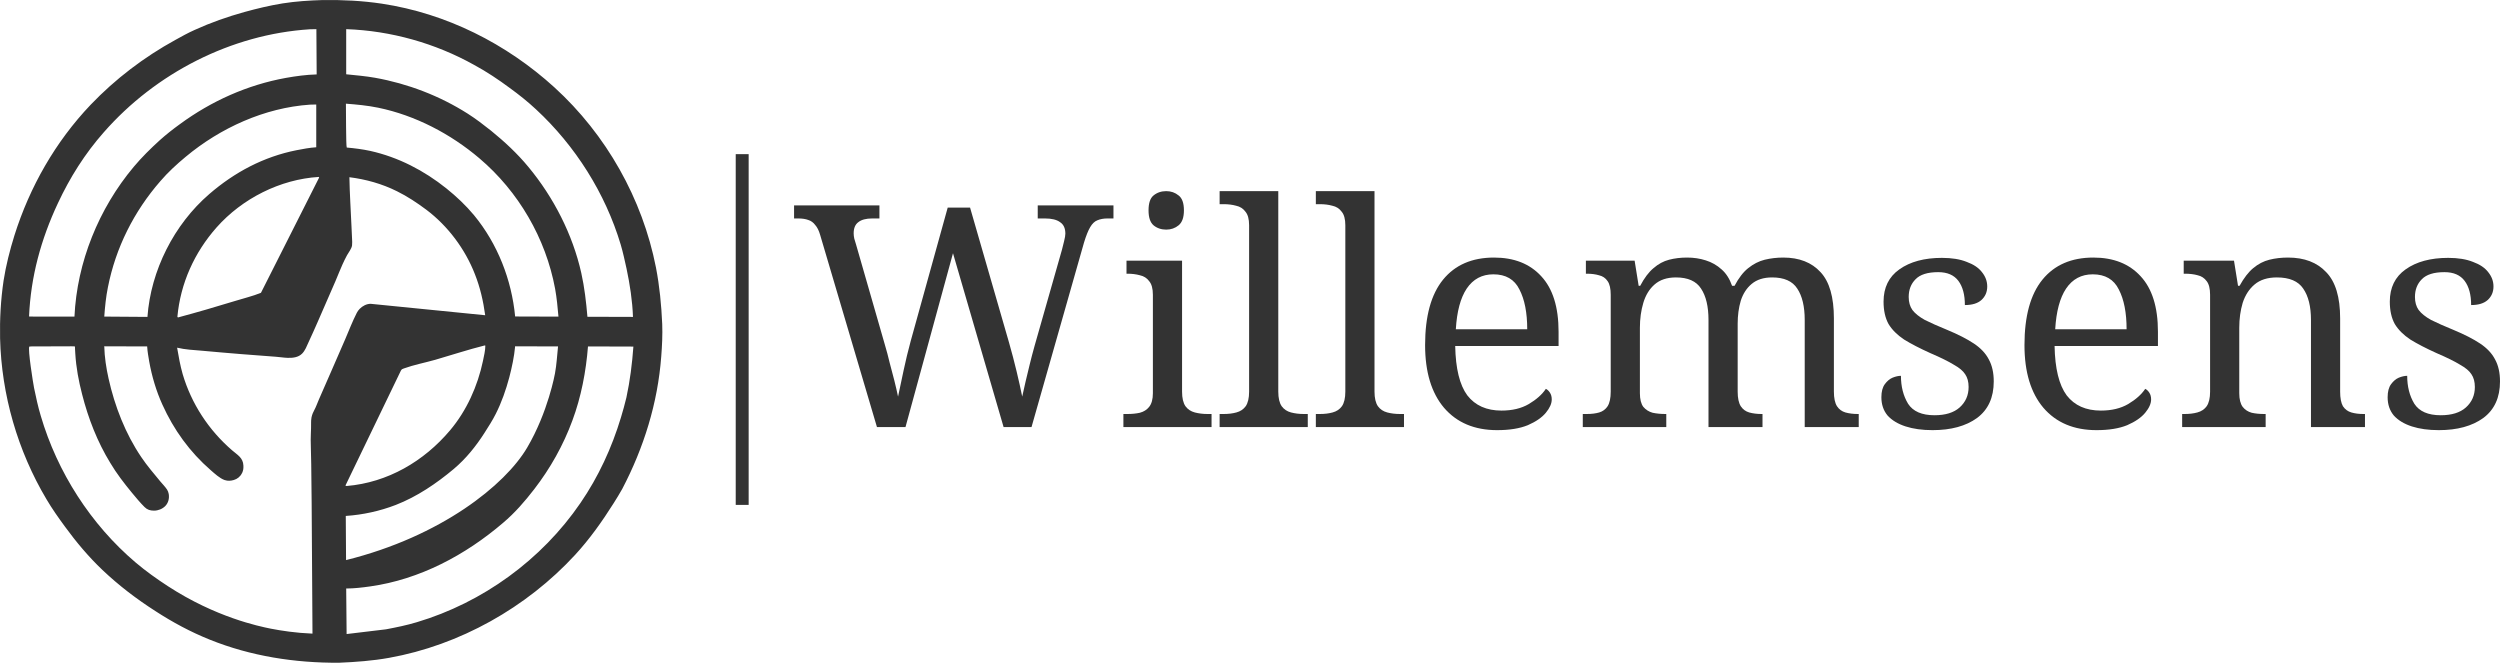
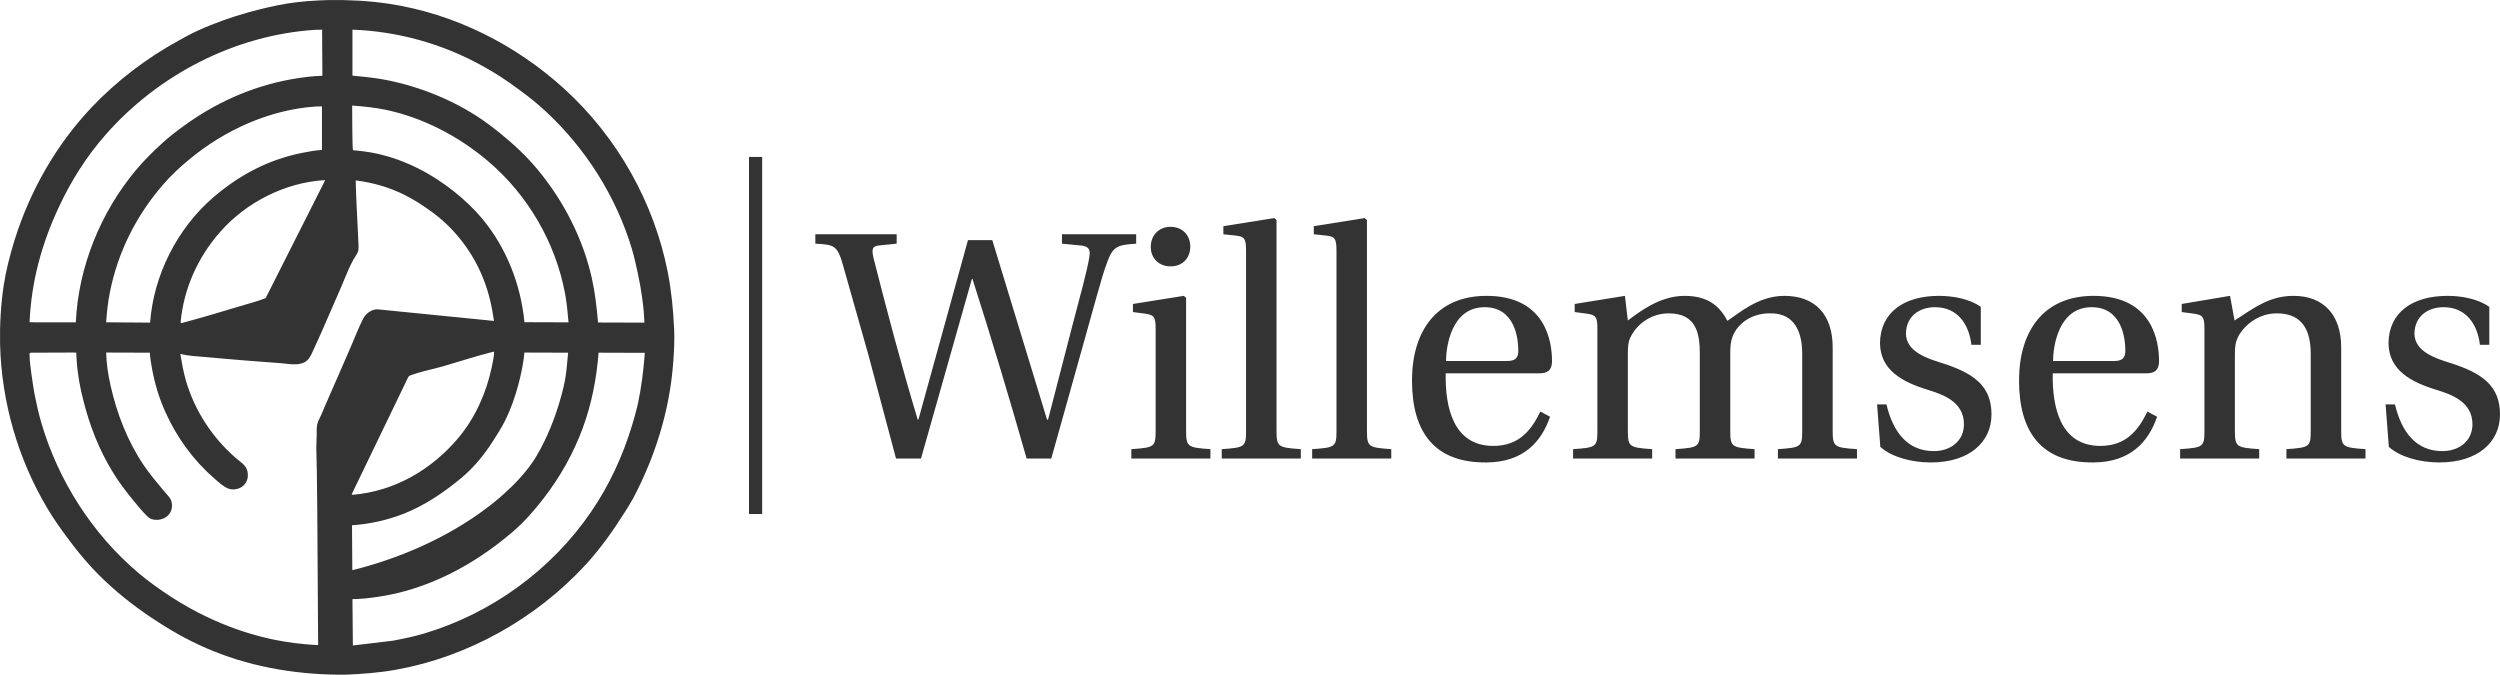
- <svg xmlns="http://www.w3.org/2000/svg" version="1.1" width="376.939" height="99.926" viewBox="312.752 151.43 376.939 99.926" xml:space="preserve" id="svg19">
+ <svg xmlns="http://www.w3.org/2000/svg" version="1.1" width="370.256" height="99.926" viewBox="312.752 151.43 370.256 99.926" xml:space="preserve" id="svg19">
  <defs id="defs4" />
-   <g transform="matrix(0.39,0,0,0.39,741.6158,201.1138)" id="base_text">
-     <g aria-label="Willemsens Airco-Ventilatie" id="text10" style="font-style:normal;font-weight:normal;font-size:120px;font-family:f16896;white-space:pre;opacity:1;fill:#333333;fill-rule:nonzero;stroke:none;stroke-width:1;stroke-linecap:butt;stroke-linejoin:miter;stroke-miterlimit:4;stroke-dasharray:none;stroke-dashoffset:0">
-       <path d="m -782.58,-36.58 q -0.72,-2.52 -1.92,-3.84 -1.08,-1.44 -2.64,-1.92 -1.56,-0.6 -3.96,-0.6 h -1.56 v -5.04 h 33 v 5.04 h -2.76 q -3.6,0 -5.4,1.44 -1.8,1.32 -1.8,4.32 0,0.96 0.24,2.04 0.36,1.08 0.72,2.4 l 11.04,38.4 q 1.08,3.6 1.92,7.2 0.96,3.48 1.8,6.84 0.84,3.36 1.44,6.24 0.96,-4.68 2.16,-10.2 1.2,-5.64 2.76,-11.4 l 14.28,-51.48 h 8.64 l 15,51.96 q 1.68,5.88 3,11.4 1.32,5.52 2.16,9.72 0.6,-2.88 1.32,-5.88 0.72,-3.12 1.56,-6.48 0.84,-3.48 1.92,-7.32 l 10.56,-37.08 q 0.36,-1.44 0.84,-3.36 0.48,-1.92 0.48,-2.88 0,-3.12 -2.04,-4.44 -1.92,-1.44 -5.88,-1.44 h -2.76 v -5.04 h 29.28 v 5.04 h -2.28 q -2.28,0 -3.96,0.72 -1.56,0.6 -2.76,2.64 -1.2,2.04 -2.4,6 l -20.28,71.28 h -10.8 l -19.56,-67.2 -18.36,67.2 h -11.04 z" id="path25" />
-       <path d="m -665.34,37.7 v -5.04 h 1.56 q 2.64,0 4.8,-0.48 2.28,-0.6 3.6,-2.28 1.44,-1.8 1.44,-5.28 v -38.04 q 0,-3.6 -1.44,-5.28 -1.32,-1.8 -3.6,-2.28 -2.16,-0.6 -4.8,-0.6 h -0.36 v -5.04 h 21.48 v 50.64 q 0,3.72 1.32,5.64 1.32,1.8 3.6,2.4 2.28,0.6 4.92,0.6 h 1.56 v 5.04 z m 16.56,-76.32 q -2.88,0 -4.92,-1.68 -1.92,-1.68 -1.92,-5.76 0,-4.2 1.92,-5.76 2.04,-1.68 4.92,-1.68 2.76,0 4.8,1.68 2.04,1.56 2.04,5.76 0,4.08 -2.04,5.76 -2.04,1.68 -4.8,1.68 z" id="path27" />
-       <path d="m -628.14,37.7 v -5.04 h 1.56 q 2.76,0 4.92,-0.6 2.28,-0.6 3.6,-2.4 1.32,-1.92 1.32,-5.64 v -64.32 q 0,-3.6 -1.44,-5.28 -1.32,-1.8 -3.6,-2.28 -2.16,-0.6 -4.8,-0.6 h -1.56 v -5.04 h 22.68 v 77.52 q 0,3.72 1.32,5.64 1.32,1.8 3.6,2.4 2.28,0.6 4.92,0.6 h 1.56 v 5.04 z" id="path29" />
-       <path d="m -590.94,37.7 v -5.04 h 1.56 q 2.76,0 4.92,-0.6 2.28,-0.6 3.6,-2.4 1.32,-1.92 1.32,-5.64 v -64.32 q 0,-3.6 -1.44,-5.28 -1.32,-1.8 -3.6,-2.28 -2.16,-0.6 -4.8,-0.6 h -1.56 v -5.04 h 22.68 v 77.52 q 0,3.72 1.32,5.64 1.32,1.8 3.6,2.4 2.28,0.6 4.92,0.6 h 1.56 v 5.04 z" id="path31" />
-       <path d="m -520.86,38.9 q -13.08,0 -20.52,-8.64 -7.32,-8.64 -7.32,-24.24 0,-16.8 6.96,-25.32 6.96,-8.52 19.68,-8.52 11.64,0 18.24,7.2 6.72,7.2 6.72,21.48 V 6.38 h -39.96 q 0.24,13.08 4.68,19.08 4.56,5.88 13.2,5.88 6.24,0 10.56,-2.52 4.44,-2.64 6.6,-5.88 0.84,0.36 1.56,1.44 0.72,1.08 0.72,2.64 0,2.4 -2.28,5.16 -2.28,2.76 -6.96,4.8 -4.68,1.92 -11.88,1.92 z m 11.64,-39 q 0,-9.6 -3,-15.36 -2.88,-5.88 -10.08,-5.88 -6.6,0 -10.32,5.52 -3.6,5.4 -4.2,15.72 z" id="path33" />
-       <path d="m -487.74,37.7 v -5.04 h 1.56 q 2.76,0 4.8,-0.6 2.04,-0.6 3.24,-2.4 1.2,-1.92 1.2,-5.64 v -37.44 q 0,-3.6 -1.2,-5.28 -1.2,-1.8 -3.36,-2.28 -2.04,-0.6 -4.68,-0.6 h -0.36 v -5.04 h 18.84 l 1.56,9.72 h 0.6 q 2.4,-4.56 5.16,-6.84 2.76,-2.4 6,-3.24 3.24,-0.84 6.96,-0.84 3.84,0 7.2,1.08 3.48,1.08 6.12,3.48 2.64,2.28 4.08,6.36 h 0.96 q 2.4,-4.56 5.28,-6.84 3,-2.4 6.36,-3.24 3.48,-0.84 7.2,-0.84 9.24,0 14.4,5.64 5.16,5.52 5.16,17.88 V 24.02 q 0,3.72 1.2,5.64 1.2,1.8 3.24,2.4 2.16,0.6 4.8,0.6 h 0.36 v 5.04 h -20.88 V -3.7 q 0,-7.8 -2.88,-12.12 -2.76,-4.32 -9.72,-4.32 -4.92,0 -7.92,2.52 -2.88,2.4 -4.2,6.48 -1.2,4.08 -1.2,8.88 V 24.02 q 0,3.72 1.2,5.64 1.2,1.8 3.24,2.4 2.16,0.6 4.8,0.6 h 0.36 v 5.04 h -20.88 V -3.7 q 0,-7.8 -2.88,-12.12 -2.76,-4.32 -9.72,-4.32 -5.16,0 -8.28,2.76 -3,2.64 -4.32,7.08 -1.32,4.44 -1.32,9.6 V 24.62 q 0,3.48 1.32,5.28 1.44,1.68 3.6,2.28 2.28,0.48 4.92,0.48 h 0.36 v 5.04 z" id="path35" />
-       <path d="m -352.5,38.9 q -6,0 -10.44,-1.44 -4.44,-1.44 -6.96,-4.2 -2.4,-2.88 -2.4,-7.08 0,-3.24 1.32,-5.04 1.32,-1.8 3,-2.52 1.8,-0.72 3.24,-0.72 0,6.24 2.76,10.8 2.88,4.44 10.2,4.44 6.36,0 9.72,-3 3.48,-3.12 3.48,-7.92 0,-3 -1.32,-4.92 -1.2,-1.92 -4.44,-3.72 -3.12,-1.92 -9,-4.44 -6.12,-2.76 -10.2,-5.28 -3.96,-2.64 -6,-6 -1.92,-3.48 -1.92,-8.64 0,-8.16 6.12,-12.48 6.24,-4.44 16.44,-4.44 5.76,0 9.6,1.56 3.96,1.44 5.88,3.96 2.04,2.52 2.04,5.52 0,3.24 -2.28,5.28 -2.16,1.92 -6.36,1.92 0,-6 -2.52,-9.36 -2.52,-3.36 -7.8,-3.36 -6.12,0 -8.76,2.76 -2.64,2.64 -2.64,6.84 0,3 1.44,5.04 1.56,2.04 4.8,3.84 3.36,1.68 8.64,3.84 6.36,2.64 10.32,5.28 3.96,2.64 5.76,6.12 1.92,3.48 1.92,8.52 0,9.36 -6.48,14.16 -6.48,4.68 -17.16,4.68 z" id="path37" />
-       <path d="m -289.141,38.9 q -13.08,0 -20.52,-8.64 -7.32,-8.64 -7.32,-24.24 0,-16.8 6.96,-25.32 6.96,-8.52 19.68,-8.52 11.64,0 18.24,7.2 6.72,7.2 6.72,21.48 V 6.38 h -39.96 q 0.24,13.08 4.68,19.08 4.56,5.88 13.2,5.88 6.24,0 10.56,-2.52 4.44,-2.64 6.6,-5.88 0.84,0.36 1.56,1.44 0.72,1.08 0.72,2.64 0,2.4 -2.28,5.16 -2.28,2.76 -6.96,4.8 -4.68,1.92 -11.88,1.92 z m 11.64,-39 q 0,-9.6 -3,-15.36 -2.88,-5.88 -10.08,-5.88 -6.6,0 -10.32,5.52 -3.6,5.4 -4.2,15.72 z" id="path39" />
-       <path d="m -256.021,37.7 v -5.04 h 0.96 q 2.76,0 4.92,-0.6 2.28,-0.6 3.6,-2.4 1.32,-1.92 1.32,-5.64 v -37.44 q 0,-3.6 -1.32,-5.28 -1.32,-1.8 -3.48,-2.28 -2.16,-0.6 -4.8,-0.6 h -0.6 v -5.04 h 19.44 l 1.56,9.72 h 0.6 q 2.52,-4.56 5.28,-6.84 2.88,-2.4 6.24,-3.24 3.36,-0.84 7.2,-0.84 9.48,0 14.76,5.64 5.4,5.52 5.4,17.88 V 24.02 q 0,3.72 1.08,5.64 1.2,1.8 3.24,2.4 2.04,0.6 4.68,0.6 h 0.6 v 5.04 h -20.88 V -3.7 q 0,-7.8 -3,-12.12 -2.88,-4.32 -10.2,-4.32 -5.4,0 -8.64,2.76 -3.12,2.64 -4.56,7.08 -1.32,4.44 -1.32,9.6 V 24.62 q 0,3.48 1.32,5.28 1.32,1.68 3.48,2.28 2.16,0.48 4.8,0.48 h 0.6 v 5.04 z" id="path41" />
-       <path d="m -156.781,38.9 q -6,0 -10.44,-1.44 -4.44,-1.44 -6.96,-4.2 -2.4,-2.88 -2.4,-7.08 0,-3.24 1.32,-5.04 1.32,-1.8 3,-2.52 1.8,-0.72 3.24,-0.72 0,6.24 2.76,10.8 2.88,4.44 10.2,4.44 6.36,0 9.72,-3 3.48,-3.12 3.48,-7.92 0,-3 -1.32,-4.92 -1.2,-1.92 -4.44,-3.72 -3.12,-1.92 -9,-4.44 -6.12,-2.76 -10.2,-5.28 -3.96,-2.64 -6,-6 -1.92,-3.48 -1.92,-8.64 0,-8.16 6.12,-12.48 6.24,-4.44 16.44,-4.44 5.76,0 9.6,1.56 3.96,1.44 5.88,3.96 2.04,2.52 2.04,5.52 0,3.24 -2.28,5.28 -2.16,1.92 -6.36,1.92 0,-6 -2.52,-9.36 -2.52,-3.36 -7.8,-3.36 -6.12,0 -8.76,2.76 -2.64,2.64 -2.64,6.84 0,3 1.44,5.04 1.56,2.04 4.8,3.84 3.36,1.68 8.64,3.84 6.36,2.64 10.32,5.28 3.96,2.64 5.76,6.12 1.92,3.48 1.92,8.52 0,9.36 -6.48,14.16 -6.48,4.68 -17.16,4.68 z" id="path43" />
-     </g>
-   </g>
-   <g transform="matrix(0.39,0,0,0.39,424.6558,201.1138)" id="separator_line">
-     <path id="rect13" style="opacity:1;fill:#333333;fill-rule:nonzero;stroke:none;stroke-width:1;stroke-linecap:butt;stroke-linejoin:miter;stroke-miterlimit:4;stroke-dasharray:none;stroke-dashoffset:0" d="m -2.5,-67.8 h 5 V 67.8 h -5 z" />
-   </g>
-   <g transform="matrix(0.21,0,0,0.21,362.6858,201.3938)" id="main_icon">
-     <path style="opacity:1;fill:#333333;fill-rule:nonzero;stroke:none;stroke-width:1;stroke-linecap:butt;stroke-linejoin:miter;stroke-miterlimit:4;stroke-dasharray:none;stroke-dashoffset:0" transform="translate(-237.82,-237.89)" d="m 231.7,0 c 14.2,-0.2 28.5,0.5 42.5,2.6 46.3,7 89.4,28.7 123.9,60.1 37.2,33.9 63.2,79.9 72.9,129.3 2.6,13.4 3.9,27 4.5,40.6 0.3,7.7 -0.1,15.6 -0.7,23.3 -2.5,33.4 -12.5,65.5 -28,95.1 -1.9,3.5 -4.1,6.9 -6.2,10.3 -8.2,13 -17.2,25.7 -27.6,37 -34.9,37.9 -82.9,64.9 -133.7,74 -11.7,2.1 -23.9,3 -35.8,3.5 -31.7,0.2 -63.4,-4.7 -92.9,-16.6 -13.7,-5.5 -26.7,-12.5 -39,-20.5 C 98,430 85.3,420.3 73.6,409.2 63.7,399.8 54.8,389.2 46.7,378.1 42,371.7 37.4,365.2 33.4,358.4 12.7,323.6 1.1,283.4 0.1,242.9 -0.2,229.2 0.6,215.1 2.6,201.5 4.3,190.6 7.1,179.6 10.4,169 21.4,134.1 39.8,101.8 65.1,75.2 82.9,56.6 103.4,41 126,28.6 c 4.5,-2.5 9,-5 13.7,-7.1 C 151.3,16.2 163.3,12 175.5,8.6 184.6,6.1 193.7,3.9 203,2.4 212.5,0.9 222.1,0.3 231.7,0 Z m 19.2,127.2 c 0.2,11.8 1,23.5 1.5,35.3 0.1,2.9 0.3,5.8 0.4,8.7 0.1,1.6 0.2,3.4 0,5 -0.3,2.3 -2.5,5 -3.6,7 -1.2,2.2 -2.3,4.5 -3.3,6.7 -1.8,3.9 -3.3,8 -5,11.9 -4.3,9.9 -8.6,19.7 -12.9,29.6 -2.1,4.8 -4.2,9.5 -6.4,14.2 -1.3,2.8 -2.4,6 -4.7,8.3 -2.7,2.7 -6.7,3.1 -10.3,3 -2.9,-0.1 -5.7,-0.6 -8.6,-0.8 -8.3,-0.6 -16.6,-1.3 -24.9,-1.9 -9.3,-0.7 -18.5,-1.6 -27.8,-2.4 -6,-0.5 -12.3,-0.8 -18.1,-2.2 1.1,6.4 2.2,12.7 4,19 6.3,21.3 18.7,40.2 35.5,54.7 3.8,3.3 7.9,5.3 8.1,11 0.1,2 -0.1,3.4 -0.9,5.2 l -0.2,0.3 c -1.1,2.3 -3.3,4.1 -5.8,4.8 -2,0.6 -4.3,0.8 -6.3,0.1 l -0.4,-0.1 c -3.5,-1.3 -6.9,-4.5 -9.8,-7 -15.1,-13.1 -26.6,-29 -34.8,-47.2 -4.4,-9.7 -7.5,-20.2 -9.4,-30.7 -0.6,-3.6 -1.3,-7.3 -1.5,-11 l -30.8,-0.1 c 0.2,7.8 1.4,15.6 3.1,23.2 4.4,19.8 12.1,39.6 23.5,56.4 4.1,6.1 9,11.8 13.7,17.5 1.6,1.9 3.4,3.7 4.8,5.8 0.6,0.9 1,2.1 1.2,3.2 0.5,3.2 -0.3,6.3 -2.5,8.6 -2.1,2.1 -5.1,3.3 -8.1,3.3 -2.7,0 -4.8,-0.6 -6.8,-2.6 -3.2,-3.2 -6.1,-6.7 -9,-10.2 C 89.2,347 83.7,339.9 79.2,332.3 70,317.3 63.4,300.4 59,283.1 c -2.5,-9.6 -4.3,-19.3 -4.9,-29.2 -0.1,-1.1 -0.1,-2.3 -0.2,-3.4 0,-0.4 0,-1.8 -0.1,-1.8 -0.2,-0.1 -2.3,-0.1 -2.7,-0.1 l -28.5,0.1 -1.5,0.1 c -1.2,1.8 2.7,26.2 3.4,29.7 1.4,6.7 2.8,13.4 4.8,20 11.9,40.5 35.9,78 68.2,105.4 7.2,6.1 15.2,11.8 23.2,17 34.3,22.3 65.2,28.7 73.6,30.4 7.7,1.5 17.9,3.1 30.1,3.6 -0.4,-77.7 -0.8,-127.5 -1.2,-134.9 -0.3,-5.6 0.3,-11.2 0.2,-16.9 0,-0.5 0,-1.8 0.3,-3.5 0.5,-2.3 1.3,-3.9 2,-5.2 1.3,-2.4 2.2,-5.1 3.3,-7.6 3,-6.9 6.1,-13.9 9.1,-20.8 3.3,-7.5 6.6,-15 9.8,-22.5 2.7,-6.3 5.2,-12.8 8.3,-18.9 0.6,-1.1 1.2,-2 2.1,-2.9 2.1,-2.1 4.9,-3.6 7.9,-3.6 l 82.2,8.2 c -1.4,-10.2 -3.6,-19.9 -7.4,-29.5 -7,-18 -19.4,-34.6 -34.8,-46.2 -6.7,-5 -13.6,-9.6 -21.1,-13.3 -10.8,-5.4 -22.4,-8.6 -34.2,-10.1 z M 248.6,20.9 v 32.4 c 6.9,0.7 13.9,1.3 20.7,2.5 23.5,4.2 46.5,13 66.6,25.8 5.8,3.7 11.3,7.9 16.7,12.2 9.6,7.8 18.9,16.4 26.8,26 18.1,21.8 31.8,48.5 38,76.2 2.3,10.3 3.5,20.9 4.4,31.4 l 32.7,0.1 c -0.4,-11.5 -2.2,-23.3 -4.6,-34.6 -1.3,-5.8 -2.5,-11.6 -4.2,-17.3 -11,-36.8 -32.6,-71 -60.8,-97.1 C 378.9,72.9 372.6,67.9 366,63.1 357.9,57.1 349.4,51.4 340.5,46.6 312.6,31 280.6,22 248.6,20.9 Z m 173.6,227.8 c -1.4,17.9 -4.9,36.3 -11.2,53.2 -6.5,17.7 -15.9,34.4 -27.4,49.3 -6.7,8.7 -13.9,17 -22.3,24.1 -27.1,23.2 -59.9,40.7 -95.5,45.7 -5.7,0.8 -11.5,1.5 -17.2,1.5 l 0.3,32.7 28.3,-3.4 c 7.4,-1.4 14.8,-2.9 22.1,-5.1 47.3,-14.1 89.6,-44.8 117.5,-85.6 12.9,-18.8 22.5,-39.6 29.1,-61.5 1.4,-4.8 2.8,-9.5 3.9,-14.3 2.6,-12.1 4.1,-24.2 5,-36.5 z M 222.4,21 C 166,24.6 111.8,52.5 74.6,94.9 c -13.6,15.4 -24.3,32.4 -33,51 -12.1,25.8 -19.5,52.7 -20.7,81.3 l 4.9,0.1 h 27.7 c 1.8,-39.1 17.5,-77.7 42.6,-107.6 5.7,-6.8 12.1,-13.1 18.7,-19.1 4.6,-4.1 9.4,-7.9 14.4,-11.5 22.6,-16.6 48.5,-28.2 76.1,-33.2 7.3,-1.3 14.6,-2.3 22.1,-2.5 l -0.2,-32.5 z m 147.5,227.6 c -0.7,7.5 -2.3,15 -4.2,22.3 -2.4,9 -5.5,17.9 -9.7,26.2 -2.3,4.6 -5.2,9.1 -8,13.5 -6.1,9.6 -13.4,18.7 -22.2,26.1 -12.4,10.4 -26.4,19.9 -41.6,25.8 -11.4,4.4 -23.7,7.1 -35.9,7.9 l 0.2,31.7 c 68.4,-17 114.3,-54 130,-80.7 15.1,-25.6 20,-53.3 20,-53.3 1.2,-6.4 1.5,-12.9 2.2,-19.4 z M 248.4,74.4 c 0.1,3.7 0,30.4 0.6,31.5 5.6,0.5 11.2,1.2 16.8,2.4 20.2,4.5 38.7,14.1 54.8,27 7.2,5.8 13.9,12.1 19.8,19.2 16.9,20.5 27,46.4 29.5,72.7 l 31.1,0.1 c -0.6,-6.7 -1.2,-13.4 -2.4,-20 -6.7,-36.2 -26.3,-69.9 -54.4,-93.7 -20.6,-17.5 -46,-30.8 -72.6,-36.3 -7.8,-1.6 -15.5,-2.3 -23.2,-2.9 z m -25.8,0.7 c -32.5,2.2 -64.4,16.7 -89.3,37.5 -6.4,5.3 -12.7,11.1 -18.1,17.4 -19,21.8 -32.1,47.8 -37.7,76.3 -1.4,6.9 -2.1,14 -2.6,21 h 4.2 l 26.8,0.2 c 2.4,-33.3 19.1,-66.4 44.4,-88.2 18.2,-15.7 39,-26.8 62.7,-31.5 4.6,-0.9 9.4,-1.8 14.1,-2.1 V 75 Z m 6.3,51.9 c -27.7,1.7 -55,15.5 -73.4,36.3 -15.9,18 -25.9,40.1 -28.1,64.1 l 0.4,0.5 c 13.8,-3.7 27.5,-7.7 41.2,-11.9 6.1,-1.9 12.5,-3.4 18.4,-5.8 l 41.8,-82.8 z M 348,248 c -12,3 -23.7,6.9 -35.5,10.3 -7.4,2.1 -15.3,3.6 -22.5,6.2 -1.1,0.4 -1.5,0.5 -2.1,1.5 l -39.8,82.5 0.2,0.3 0.7,0.1 c 29.4,-2.5 55.4,-17.7 74.2,-40 11.9,-14.1 19.8,-31.8 23.6,-49.8 0.7,-3.5 1.7,-7.4 1.7,-11 -0.1,0 -0.3,-0.1 -0.5,-0.1 z" stroke-linecap="round" id="path16" />
-   </g>
+   <path id="rect13" style="opacity:1;fill:#333333;fill-rule:nonzero;stroke:none;stroke-width:0.39;stroke-linecap:butt;stroke-linejoin:miter;stroke-miterlimit:4;stroke-dasharray:none;stroke-dashoffset:0" d="m 423.681,174.672 h 1.95 v 52.884 h -1.95 z" />
+   <path style="opacity:1;fill:#333333;fill-rule:nonzero;stroke:none;stroke-width:0.21;stroke-linecap:butt;stroke-linejoin:miter;stroke-miterlimit:4;stroke-dasharray:none;stroke-dashoffset:0" d="m 361.401,151.437 c 2.982,-0.042 5.985,0.105 8.925,0.546 9.723,1.47 18.774,6.027 26.019,12.621 7.812,7.119 13.272,16.779 15.309,27.153 0.546,2.814 0.819,5.67 0.945,8.526 0.063,1.617 -0.021,3.276 -0.147,4.893 -0.525,7.014 -2.625,13.755 -5.88,19.971 -0.399,0.735 -0.861,1.449 -1.302,2.163 -1.722,2.73 -3.612,5.397 -5.796,7.77 -7.329,7.959 -17.409,13.629 -28.077,15.54 -2.457,0.441 -5.019,0.63 -7.518,0.735 -6.657,0.042 -13.314,-0.987 -19.509,-3.486 -2.877,-1.155 -5.607,-2.625 -8.19,-4.305 -2.856,-1.827 -5.523,-3.864 -7.98,-6.195 -2.079,-1.974 -3.948,-4.2 -5.649,-6.531 -0.987,-1.344 -1.953,-2.709 -2.793,-4.137 -4.347,-7.308 -6.783,-15.75 -6.993,-24.255 -0.063,-2.877 0.105,-5.838 0.525,-8.694 0.357,-2.289 0.945,-4.599 1.638,-6.825 2.31,-7.329 6.174,-14.112 11.487,-19.698 3.738,-3.906 8.043,-7.182 12.789,-9.786 0.945,-0.525 1.89,-1.05 2.877,-1.491 2.436,-1.113 4.956,-1.995 7.518,-2.709 1.911,-0.525 3.822,-0.987 5.775,-1.302 1.995,-0.315 4.011,-0.441 6.027,-0.504 z m 4.032,26.712 c 0.042,2.478 0.21,4.935 0.315,7.413 0.021,0.609 0.063,1.218 0.084,1.827 0.021,0.336 0.042,0.714 0,1.05 -0.063,0.483 -0.525,1.05 -0.756,1.47 -0.252,0.462 -0.483,0.945 -0.693,1.407 -0.378,0.819 -0.693,1.68 -1.05,2.499 -0.903,2.079 -1.806,4.137 -2.709,6.216 -0.441,1.008 -0.882,1.995 -1.344,2.982 -0.273,0.588 -0.504,1.26 -0.987,1.743 -0.567,0.567 -1.407,0.651 -2.163,0.63 -0.609,-0.021 -1.197,-0.126 -1.806,-0.168 -1.743,-0.126 -3.486,-0.273 -5.229,-0.399 -1.953,-0.147 -3.885,-0.336 -5.838,-0.504 -1.26,-0.105 -2.583,-0.168 -3.801,-0.462 0.231,1.344 0.462,2.667 0.84,3.99 1.323,4.473 3.927,8.442 7.455,11.487 0.798,0.693 1.659,1.113 1.701,2.31 0.021,0.42 -0.021,0.714 -0.189,1.092 l -0.042,0.063 c -0.231,0.483 -0.693,0.861 -1.218,1.008 -0.42,0.126 -0.903,0.168 -1.323,0.021 l -0.084,-0.021 c -0.735,-0.273 -1.449,-0.945 -2.058,-1.47 -3.171,-2.751 -5.586,-6.09 -7.308,-9.912 -0.924,-2.037 -1.575,-4.242 -1.974,-6.447 -0.126,-0.756 -0.273,-1.533 -0.315,-2.31 l -6.468,-0.021 c 0.042,1.638 0.294,3.276 0.651,4.872 0.924,4.158 2.541,8.316 4.935,11.844 0.861,1.281 1.89,2.478 2.877,3.675 0.336,0.399 0.714,0.777 1.008,1.218 0.126,0.189 0.21,0.441 0.252,0.672 0.105,0.672 -0.063,1.323 -0.525,1.806 -0.441,0.441 -1.071,0.693 -1.701,0.693 -0.567,0 -1.008,-0.126 -1.428,-0.546 -0.672,-0.672 -1.281,-1.407 -1.89,-2.142 -1.176,-1.428 -2.331,-2.919 -3.276,-4.515 -1.932,-3.15 -3.318,-6.699 -4.242,-10.332 -0.525,-2.016 -0.903,-4.053 -1.029,-6.132 -0.021,-0.231 -0.021,-0.483 -0.042,-0.714 0,-0.084 0,-0.378 -0.021,-0.378 -0.042,-0.021 -0.483,-0.021 -0.567,-0.021 l -5.985,0.021 -0.315,0.021 c -0.252,0.378 0.567,5.502 0.714,6.237 0.294,1.407 0.588,2.814 1.008,4.2 2.499,8.505 7.539,16.38 14.322,22.134 1.512,1.281 3.192,2.478 4.872,3.57 7.203,4.683 13.692,6.027 15.456,6.384 1.617,0.315 3.759,0.651 6.321,0.756 -0.084,-16.317 -0.168,-26.775 -0.252,-28.329 -0.063,-1.176 0.063,-2.352 0.042,-3.549 0,-0.105 0,-0.378 0.063,-0.735 0.105,-0.483 0.273,-0.819 0.42,-1.092 0.273,-0.504 0.462,-1.071 0.693,-1.596 0.63,-1.449 1.281,-2.919 1.911,-4.368 0.693,-1.575 1.386,-3.15 2.058,-4.725 0.567,-1.323 1.092,-2.688 1.743,-3.969 0.126,-0.231 0.252,-0.42 0.441,-0.609 0.441,-0.441 1.029,-0.756 1.659,-0.756 l 17.262,1.722 c -0.294,-2.142 -0.756,-4.179 -1.554,-6.195 -1.47,-3.78 -4.074,-7.266 -7.308,-9.702 -1.407,-1.05 -2.856,-2.016 -4.431,-2.793 -2.268,-1.134 -4.704,-1.806 -7.182,-2.121 z m -0.483,-22.323 v 6.804 c 1.449,0.147 2.919,0.273 4.347,0.525 4.935,0.882 9.765,2.73 13.986,5.418 1.218,0.777 2.373,1.659 3.507,2.562 2.016,1.638 3.969,3.444 5.628,5.46 3.801,4.578 6.678,10.185 7.98,16.002 0.483,2.163 0.735,4.389 0.924,6.594 l 6.867,0.021 c -0.084,-2.415 -0.462,-4.893 -0.966,-7.266 -0.273,-1.218 -0.525,-2.436 -0.882,-3.633 -2.31,-7.728 -6.846,-14.91 -12.768,-20.391 -1.26,-1.176 -2.583,-2.226 -3.969,-3.234 -1.701,-1.26 -3.486,-2.457 -5.355,-3.465 -5.859,-3.276 -12.579,-5.166 -19.299,-5.397 z m 36.456,47.838 c -0.294,3.759 -1.029,7.623 -2.352,11.172 -1.365,3.717 -3.339,7.224 -5.754,10.353 -1.407,1.827 -2.919,3.57 -4.683,5.061 -5.691,4.872 -12.579,8.547 -20.055,9.597 -1.197,0.168 -2.415,0.315 -3.612,0.315 l 0.063,6.867 5.943,-0.714 c 1.554,-0.294 3.108,-0.609 4.641,-1.071 9.933,-2.961 18.816,-9.408 24.675,-17.976 2.709,-3.948 4.725,-8.316 6.111,-12.915 0.294,-1.008 0.588,-1.995 0.819,-3.003 0.546,-2.541 0.861,-5.082 1.05,-7.665 z m -41.958,-47.817 c -11.844,0.756 -23.226,6.615 -31.038,15.519 -2.856,3.234 -5.103,6.804 -6.93,10.71 -2.541,5.418 -4.095,11.067 -4.347,17.073 l 1.029,0.021 h 5.817 c 0.378,-8.211 3.675,-16.317 8.946,-22.596 1.197,-1.428 2.541,-2.751 3.927,-4.011 0.966,-0.861 1.974,-1.659 3.024,-2.415 4.746,-3.486 10.185,-5.922 15.981,-6.972 1.533,-0.273 3.066,-0.483 4.641,-0.525 l -0.042,-6.825 z m 30.975,47.796 c -0.147,1.575 -0.483,3.15 -0.882,4.683 -0.504,1.89 -1.155,3.759 -2.037,5.502 -0.483,0.966 -1.092,1.911 -1.68,2.835 -1.281,2.016 -2.814,3.927 -4.662,5.481 -2.604,2.184 -5.544,4.179 -8.736,5.418 -2.394,0.924 -4.977,1.491 -7.539,1.659 l 0.042,6.657 c 14.364,-3.57 24.003,-11.34 27.3,-16.947 3.171,-5.376 4.2,-11.193 4.2,-11.193 0.252,-1.344 0.315,-2.709 0.462,-4.074 z m -25.515,-36.582 c 0.021,0.777 0,6.384 0.126,6.615 1.176,0.105 2.352,0.252 3.528,0.504 4.242,0.945 8.127,2.961 11.508,5.67 1.512,1.218 2.919,2.541 4.158,4.032 3.549,4.305 5.67,9.744 6.195,15.267 l 6.531,0.021 c -0.126,-1.407 -0.252,-2.814 -0.504,-4.2 -1.407,-7.602 -5.523,-14.679 -11.424,-19.677 -4.326,-3.675 -9.66,-6.468 -15.246,-7.623 -1.638,-0.336 -3.255,-0.483 -4.872,-0.609 z m -5.418,0.147 c -6.825,0.462 -13.524,3.507 -18.753,7.875 -1.344,1.113 -2.667,2.331 -3.801,3.654 -3.99,4.578 -6.741,10.038 -7.917,16.023 -0.294,1.449 -0.441,2.94 -0.546,4.41 h 0.882 l 5.628,0.042 c 0.504,-6.993 4.011,-13.944 9.324,-18.522 3.822,-3.297 8.19,-5.628 13.167,-6.615 0.966,-0.189 1.974,-0.378 2.961,-0.441 v -6.447 z m 1.323,10.899 c -5.817,0.357 -11.55,3.255 -15.414,7.623 -3.339,3.78 -5.439,8.421 -5.901,13.461 l 0.084,0.105 c 2.898,-0.777 5.775,-1.617 8.652,-2.499 1.281,-0.399 2.625,-0.714 3.864,-1.218 l 8.778,-17.388 z m 25.011,25.41 c -2.52,0.63 -4.977,1.449 -7.455,2.163 -1.554,0.441 -3.213,0.756 -4.725,1.302 -0.231,0.084 -0.315,0.105 -0.441,0.315 l -8.358,17.325 0.042,0.063 0.147,0.021 c 6.174,-0.525 11.634,-3.717 15.582,-8.4 2.499,-2.961 4.158,-6.678 4.956,-10.458 0.147,-0.735 0.357,-1.554 0.357,-2.31 -0.021,0 -0.063,-0.021 -0.105,-0.021 z" stroke-linecap="round" id="path16" />
+   <path d="m 470.032,186.127 v 1.392 l 2.976,0.288 c 1.152,0.144 1.248,0.816 1.056,1.824 -0.288,1.776 -1.344,5.712 -2.544,10.224 l -3.552,13.728 h -0.144 l -8.112,-26.592 h -3.6 l -7.344,26.592 h -0.096 c -2.496,-8.256 -4.608,-16.32 -6.528,-23.856 -0.384,-1.584 -0.144,-1.872 1.008,-1.968 l 2.4,-0.24 v -1.392 h -12.048 v 1.392 c 2.832,0.144 3.264,0.288 4.08,3.12 l 3.792,13.392 4.08,15.312 h 3.696 l 7.536,-26.592 h 0.096 c 2.928,9.168 5.568,18 8.016,26.592 h 3.648 l 4.8,-17.136 c 1.536,-5.424 2.64,-9.648 3.312,-11.472 0.96,-2.784 1.488,-3.024 4.464,-3.216 v -1.392 z m 10.512,10.32 v 1.2 l 1.824,0.24 c 1.248,0.192 1.536,0.432 1.536,2.16 v 15.12 c 0,2.448 -0.144,2.544 -3.6,2.784 v 1.392 h 11.712 v -1.392 c -3.408,-0.24 -3.6,-0.336 -3.6,-2.784 v -19.632 l -0.336,-0.288 z m 5.568,-11.424 c -1.728,0 -2.928,1.248 -2.928,2.976 0,1.68 1.2,2.88 2.928,2.88 1.776,0 2.88,-1.2 2.928,-2.88 0,-1.728 -1.152,-2.976 -2.928,-2.976 z m 15.696,-1.008 -0.336,-0.288 -7.536,1.2 v 1.2 l 1.824,0.192 c 1.248,0.144 1.536,0.384 1.536,2.208 v 26.64 c 0,2.448 -0.144,2.544 -3.6,2.784 v 1.392 h 11.712 v -1.392 c -3.408,-0.24 -3.6,-0.336 -3.6,-2.784 z m 13.392,0 -0.336,-0.288 -7.536,1.2 v 1.2 l 1.824,0.192 c 1.248,0.144 1.536,0.384 1.536,2.208 v 26.64 c 0,2.448 -0.144,2.544 -3.6,2.784 v 1.392 h 11.712 v -1.392 c -3.408,-0.24 -3.6,-0.336 -3.6,-2.784 z m 25.488,22.704 c 1.008,0 1.92,-0.24 1.92,-1.824 0,-2.832 -0.912,-9.648 -9.696,-9.648 -7.488,0 -11.04,5.328 -11.04,12.528 0,7.584 3.264,12.24 11.088,12.144 5.328,-0.048 8.064,-2.976 9.36,-6.768 l -1.44,-0.768 c -1.344,2.784 -3.168,5.088 -6.96,5.088 -5.952,0 -7.152,-5.76 -7.056,-10.752 z m -13.776,-1.824 c 0,-1.968 0.72,-7.968 5.712,-7.968 4.464,0 4.992,4.56 4.992,6.432 0,0.912 -0.288,1.536 -1.632,1.536 z m 19.056,-8.448 v 1.2 l 1.824,0.24 c 1.248,0.192 1.536,0.432 1.536,2.16 v 15.12 c 0,2.448 -0.144,2.544 -3.6,2.784 v 1.392 h 11.712 v -1.392 c -3.408,-0.24 -3.6,-0.336 -3.6,-2.784 v -11.232 c 0,-1.2 0.048,-1.872 0.384,-2.544 0.912,-1.92 3.024,-3.552 5.664,-3.552 4.128,0 4.608,3.024 4.608,6 v 11.328 c 0,2.448 -0.144,2.544 -3.6,2.784 v 1.392 h 11.712 v -1.392 c -3.408,-0.24 -3.6,-0.336 -3.6,-2.784 v -11.232 c 0,-1.2 0.048,-1.872 0.336,-2.64 0.72,-1.92 2.784,-3.456 5.472,-3.456 3.024,-0.096 4.848,1.824 4.848,6 v 11.328 c 0,2.448 -0.144,2.544 -3.6,2.784 v 1.392 h 11.712 v -1.392 c -3.408,-0.24 -3.6,-0.336 -3.6,-2.784 v -12.288 c 0,-4.848 -2.592,-7.632 -7.152,-7.632 -3.936,0 -6.768,2.64 -8.448,3.696 -1.152,-2.256 -2.976,-3.696 -6.336,-3.696 -3.696,0 -6.72,2.4 -8.4,3.648 l -0.432,-3.648 z m 60.144,6.048 v -5.616 c -1.584,-1.152 -4.032,-1.632 -6.192,-1.632 -5.184,0 -8.688,2.448 -8.736,7.008 0.048,3.984 3.264,5.76 7.248,6.96 2.16,0.672 5.184,1.776 5.184,5.04 0,2.448 -1.92,3.984 -4.464,3.984 -3.888,0 -6.048,-2.832 -7.008,-6.912 h -1.392 l 0.48,6.288 c 1.728,1.536 4.656,2.304 7.488,2.304 5.712,0 8.976,-3.024 8.976,-7.104 0,-4.224 -2.592,-6.144 -7.536,-7.68 -1.968,-0.624 -5.136,-1.632 -5.136,-4.32 0.048,-2.496 1.92,-3.888 4.32,-3.888 3.408,0 5.04,2.64 5.376,5.568 z m 24.48,4.224 c 1.008,0 1.92,-0.24 1.92,-1.824 0,-2.832 -0.912,-9.648 -9.696,-9.648 -7.488,0 -11.04,5.328 -11.04,12.528 0,7.584 3.264,12.24 11.088,12.144 5.328,-0.048 8.064,-2.976 9.36,-6.768 l -1.44,-0.768 c -1.344,2.784 -3.168,5.088 -6.96,5.088 -5.952,0 -7.152,-5.76 -7.056,-10.752 z m -13.776,-1.824 c 0,-1.968 0.72,-7.968 5.712,-7.968 4.464,0 4.992,4.56 4.992,6.432 0,0.912 -0.288,1.536 -1.632,1.536 z m 42.672,-2.016 c 0,-4.848 -2.64,-7.632 -7.056,-7.632 -3.552,0 -5.76,1.728 -8.736,3.648 l -0.672,-3.648 -7.152,1.2 v 1.2 l 1.824,0.24 c 1.248,0.192 1.536,0.432 1.536,2.16 v 15.12 c 0,2.448 -0.144,2.544 -3.6,2.784 v 1.392 h 11.712 v -1.392 c -3.408,-0.24 -3.6,-0.336 -3.6,-2.784 v -11.232 c 0,-1.2 0.096,-1.872 0.48,-2.64 1.008,-1.872 3.168,-3.456 5.712,-3.456 3.264,0 5.04,1.824 5.04,6 v 11.328 c 0,2.448 -0.144,2.544 -3.6,2.784 v 1.392 h 11.712 v -1.392 c -3.408,-0.24 -3.6,-0.336 -3.6,-2.784 z m 21.936,-0.384 v -5.616 c -1.584,-1.152 -4.032,-1.632 -6.192,-1.632 -5.184,0 -8.688,2.448 -8.736,7.008 0.048,3.984 3.264,5.76 7.248,6.96 2.16,0.672 5.184,1.776 5.184,5.04 0,2.448 -1.92,3.984 -4.464,3.984 -3.888,0 -6.048,-2.832 -7.008,-6.912 h -1.392 l 0.48,6.288 c 1.728,1.536 4.656,2.304 7.488,2.304 5.712,0 8.976,-3.024 8.976,-7.104 0,-4.224 -2.592,-6.144 -7.536,-7.68 -1.968,-0.624 -5.136,-1.632 -5.136,-4.32 0.048,-2.496 1.92,-3.888 4.32,-3.888 3.408,0 5.04,2.64 5.376,5.568 z" id="text1" style="font-size:48px;font-family:Utopia;-inkscape-font-specification:Utopia;letter-spacing:0px;fill:#333333" aria-label="Willemsens Technieken" />
</svg>
